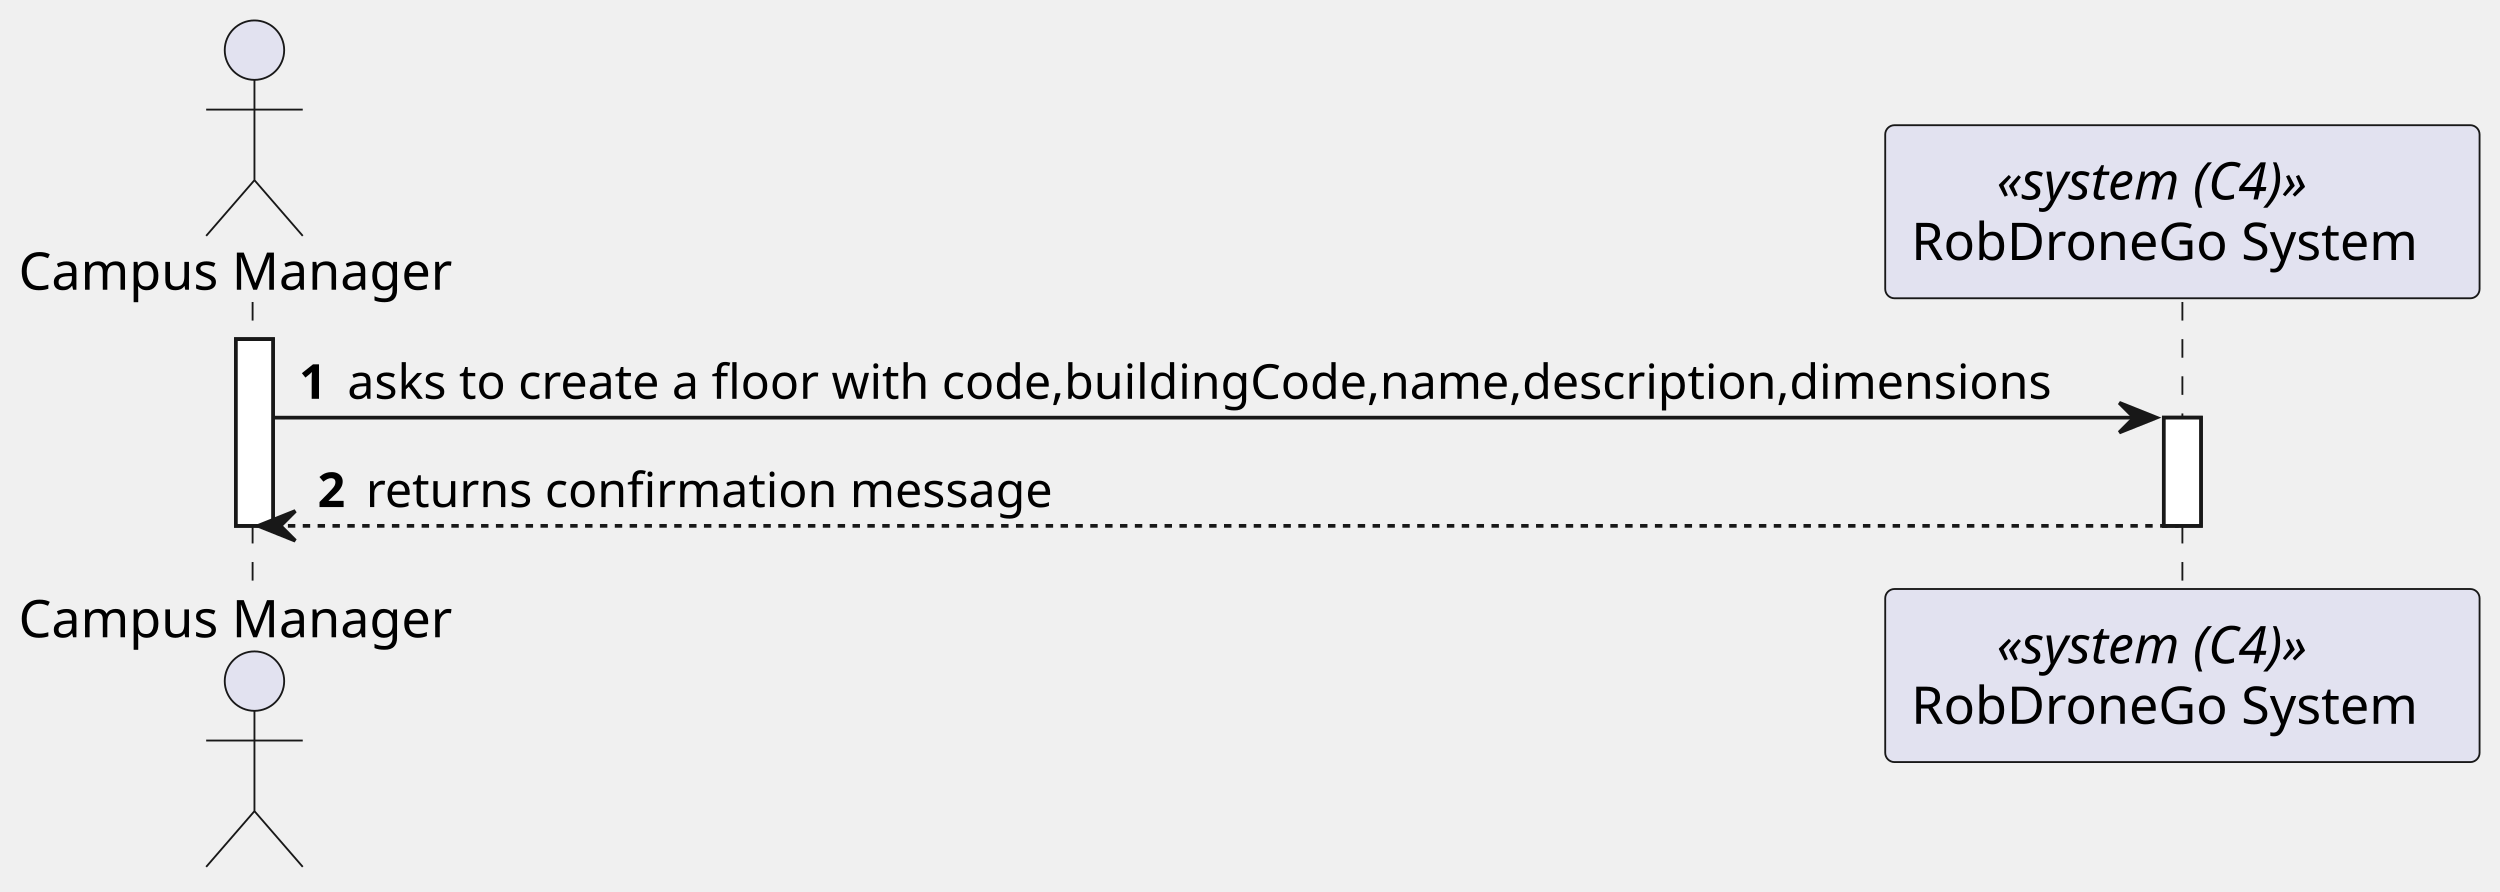
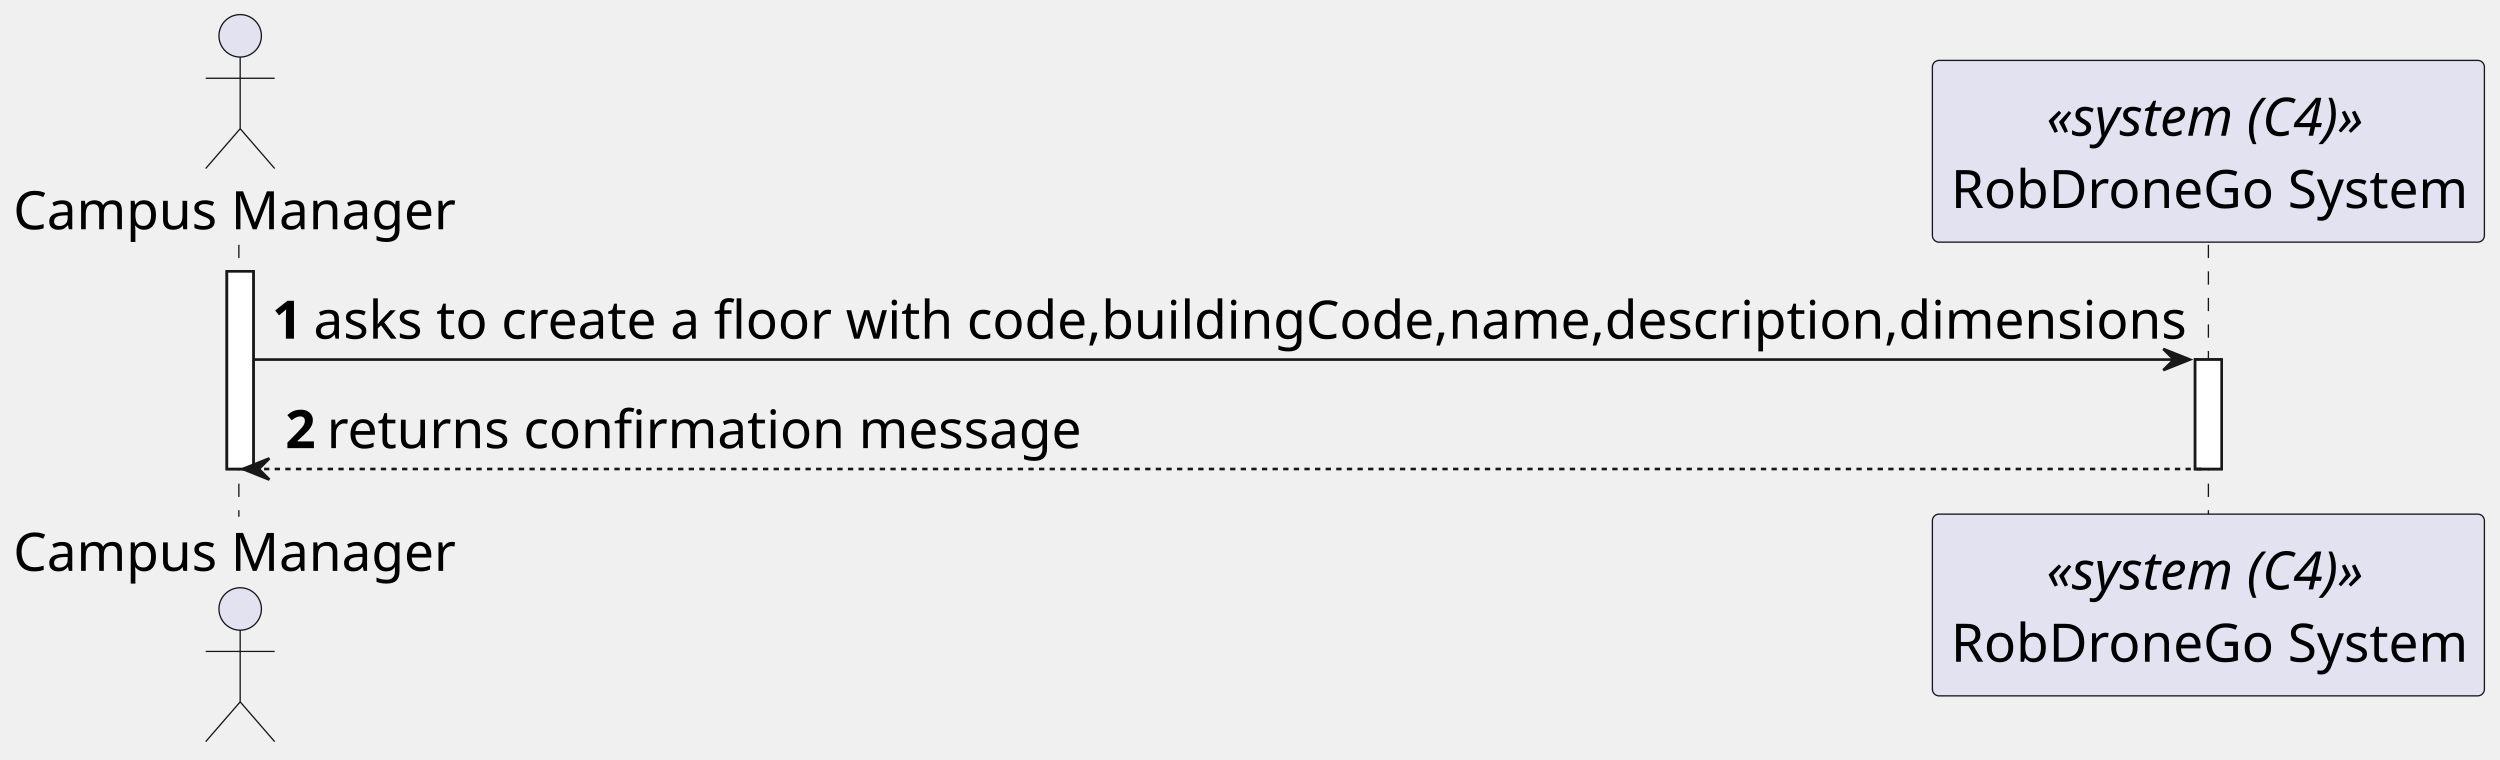
- <svg xmlns="http://www.w3.org/2000/svg" contentStyleType="text/css" height="240px" preserveAspectRatio="none" style="width:673px;height:240px;background:#FFFFFF;" version="1.1" viewBox="0 0 673 240" width="673px" zoomAndPan="magnify">
+ <svg xmlns="http://www.w3.org/2000/svg" contentStyleType="text/css" height="286px" preserveAspectRatio="none" style="width:942px;height:286px;background:#FFFFFF;" version="1.1" viewBox="0 0 942 286" width="942px" zoomAndPan="magnify">
  <defs />
  <g>
-     <rect fill="#FFFFFF" height="50.266" style="stroke:#181818;stroke-width:1.0;" width="10" x="63.5" y="91.297" />
-     <rect fill="#FFFFFF" height="29.133" style="stroke:#181818;stroke-width:1.0;" width="10" x="582.5" y="112.43" />
-     <line style="stroke:#181818;stroke-width:0.5;stroke-dasharray:5.0,5.0;" x1="68" x2="68" y1="81.297" y2="159.562" />
-     <line style="stroke:#181818;stroke-width:0.5;stroke-dasharray:5.0,5.0;" x1="587.5" x2="587.5" y1="81.297" y2="159.562" />
-     <text fill="#000000" font-family="sans-serif" font-size="14" lengthAdjust="spacing" textLength="121" x="5" y="77.995">Campus Manager</text>
-     <ellipse cx="68.5" cy="13.5" fill="#E2E2F0" rx="8" ry="8" style="stroke:#181818;stroke-width:0.5;" />
-     <path d="M68.5,21.5 L68.5,48.5 M55.5,29.5 L81.5,29.5 M68.5,48.5 L55.5,63.5 M68.5,48.5 L81.5,63.5 " fill="none" style="stroke:#181818;stroke-width:0.5;" />
-     <text fill="#000000" font-family="sans-serif" font-size="14" lengthAdjust="spacing" textLength="121" x="5" y="171.558">Campus Manager</text>
-     <ellipse cx="68.5" cy="183.359" fill="#E2E2F0" rx="8" ry="8" style="stroke:#181818;stroke-width:0.5;" />
-     <path d="M68.5,191.359 L68.5,218.359 M55.5,199.359 L81.5,199.359 M68.5,218.359 L55.5,233.359 M68.5,218.359 L81.5,233.359 " fill="none" style="stroke:#181818;stroke-width:0.5;" />
-     <rect fill="#E2E2F0" height="46.594" rx="2.5" ry="2.5" style="stroke:#181818;stroke-width:0.5;" width="160" x="507.5" y="33.703" />
-     <text fill="#000000" font-family="sans-serif" font-size="14" font-style="italic" lengthAdjust="spacing" textLength="100" x="537.5" y="53.698">«system (C4)»</text>
-     <text fill="#000000" font-family="sans-serif" font-size="14" lengthAdjust="spacing" textLength="146" x="514.5" y="69.995">RobDroneGo System</text>
-     <rect fill="#E2E2F0" height="46.594" rx="2.5" ry="2.5" style="stroke:#181818;stroke-width:0.5;" width="160" x="507.5" y="158.562" />
-     <text fill="#000000" font-family="sans-serif" font-size="14" font-style="italic" lengthAdjust="spacing" textLength="100" x="537.5" y="178.558">«system (C4)»</text>
-     <text fill="#000000" font-family="sans-serif" font-size="14" lengthAdjust="spacing" textLength="146" x="514.5" y="194.855">RobDroneGo System</text>
-     <rect fill="#FFFFFF" height="50.266" style="stroke:#181818;stroke-width:1.0;" width="10" x="63.5" y="91.297" />
-     <rect fill="#FFFFFF" height="29.133" style="stroke:#181818;stroke-width:1.0;" width="10" x="582.5" y="112.43" />
-     <polygon fill="#181818" points="570.5,108.43,580.5,112.43,570.5,116.43,574.5,112.43" style="stroke:#181818;stroke-width:1.0;" />
-     <line style="stroke:#181818;stroke-width:1.0;" x1="73.5" x2="576.5" y1="112.43" y2="112.43" />
-     <text fill="#000000" font-family="sans-serif" font-size="13" font-weight="bold" lengthAdjust="spacing" textLength="9" x="80.5" y="107.364">1</text>
-     <text fill="#000000" font-family="sans-serif" font-size="13" lengthAdjust="spacing" textLength="477" x="93.5" y="107.364">asks to create a floor with code,buildingCode,name,description,dimensions</text>
-     <polygon fill="#181818" points="79.5,137.562,69.5,141.562,79.5,145.562,75.5,141.562" style="stroke:#181818;stroke-width:1.0;" />
-     <line style="stroke:#181818;stroke-width:1.0;stroke-dasharray:2.0,2.0;" x1="73.5" x2="586.5" y1="141.562" y2="141.562" />
-     <text fill="#000000" font-family="sans-serif" font-size="13" font-weight="bold" lengthAdjust="spacing" textLength="9" x="85.5" y="136.497">2</text>
-     <text fill="#000000" font-family="sans-serif" font-size="13" lengthAdjust="spacing" textLength="193" x="98.5" y="136.497">returns confirmation message</text>
+     <rect fill="#FFFFFF" height="74.48" style="stroke:#181818;stroke-width:1.0;" width="10" x="85.5" y="102.24" />
+     <rect fill="#FFFFFF" height="41.24" style="stroke:#181818;stroke-width:1.0;" width="10" x="827.125" y="135.48" />
+     <line style="stroke:#181818;stroke-width:0.5;stroke-dasharray:5.0,5.0;" x1="90" x2="90" y1="92.24" y2="194.72" />
+     <line style="stroke:#181818;stroke-width:0.5;stroke-dasharray:5.0,5.0;" x1="832.125" x2="832.125" y1="92.24" y2="194.72" />
+     <text fill="#000000" font-family="sans-serif" font-size="20" lengthAdjust="spacing" textLength="165" x="5" y="86.38">Campus Manager</text>
+     <ellipse cx="90.5" cy="13.5" fill="#E2E2F0" rx="8" ry="8" style="stroke:#181818;stroke-width:0.5;" />
+     <path d="M90.5,21.5 L90.5,48.5 M77.5,29.5 L103.5,29.5 M90.5,48.5 L77.5,63.5 M90.5,48.5 L103.5,63.5 " fill="none" style="stroke:#181818;stroke-width:0.5;" />
+     <text fill="#000000" font-family="sans-serif" font-size="20" lengthAdjust="spacing" textLength="165" x="5" y="215.1">Campus Manager</text>
+     <ellipse cx="90.5" cy="229.46" fill="#E2E2F0" rx="8" ry="8" style="stroke:#181818;stroke-width:0.5;" />
+     <path d="M90.5,237.46 L90.5,264.46 M77.5,245.46 L103.5,245.46 M90.5,264.46 L77.5,279.46 M90.5,264.46 L103.5,279.46 " fill="none" style="stroke:#181818;stroke-width:0.5;" />
+     <rect fill="#E2E2F0" height="68.48" rx="2.5" ry="2.5" style="stroke:#181818;stroke-width:0.5;" width="208" x="728.125" y="22.76" />
+     <text fill="#000000" font-family="sans-serif" font-size="20" font-style="italic" lengthAdjust="spacing" textLength="122" x="771.125" y="51.14">«system (C4)»</text>
+     <text fill="#000000" font-family="sans-serif" font-size="20" lengthAdjust="spacing" textLength="194" x="735.125" y="78.38">RobDroneGo System</text>
+     <rect fill="#E2E2F0" height="68.48" rx="2.5" ry="2.5" style="stroke:#181818;stroke-width:0.5;" width="208" x="728.125" y="193.72" />
+     <text fill="#000000" font-family="sans-serif" font-size="20" font-style="italic" lengthAdjust="spacing" textLength="122" x="771.125" y="222.1">«system (C4)»</text>
+     <text fill="#000000" font-family="sans-serif" font-size="20" lengthAdjust="spacing" textLength="194" x="735.125" y="249.34">RobDroneGo System</text>
+     <rect fill="#FFFFFF" height="74.48" style="stroke:#181818;stroke-width:1.0;" width="10" x="85.5" y="102.24" />
+     <rect fill="#FFFFFF" height="41.24" style="stroke:#181818;stroke-width:1.0;" width="10" x="827.125" y="135.48" />
+     <polygon fill="#181818" points="815.125,131.48,825.125,135.48,815.125,139.48,819.125,135.48" style="stroke:#181818;stroke-width:1.0;" />
+     <line style="stroke:#181818;stroke-width:1.0;" x1="95.5" x2="821.125" y1="135.48" y2="135.48" />
+     <text fill="#000000" font-family="sans-serif" font-size="20" font-weight="bold" lengthAdjust="spacing" textLength="11.625" x="102.5" y="127.62">1</text>
+     <text fill="#000000" font-family="sans-serif" font-size="20" lengthAdjust="spacing" textLength="697" x="118.125" y="127.62">asks to create a floor with code,buildingCode,name,description,dimensions</text>
+     <polygon fill="#181818" points="101.5,172.72,91.5,176.72,101.5,180.72,97.5,176.72" style="stroke:#181818;stroke-width:1.0;" />
+     <line style="stroke:#181818;stroke-width:1.0;stroke-dasharray:2.0,2.0;" x1="95.5" x2="831.125" y1="176.72" y2="176.72" />
+     <text fill="#000000" font-family="sans-serif" font-size="20" font-weight="bold" lengthAdjust="spacing" textLength="11.625" x="107.5" y="168.86">2</text>
+     <text fill="#000000" font-family="sans-serif" font-size="20" lengthAdjust="spacing" textLength="282" x="123.125" y="168.86">returns confirmation message</text>
  </g>
</svg>
